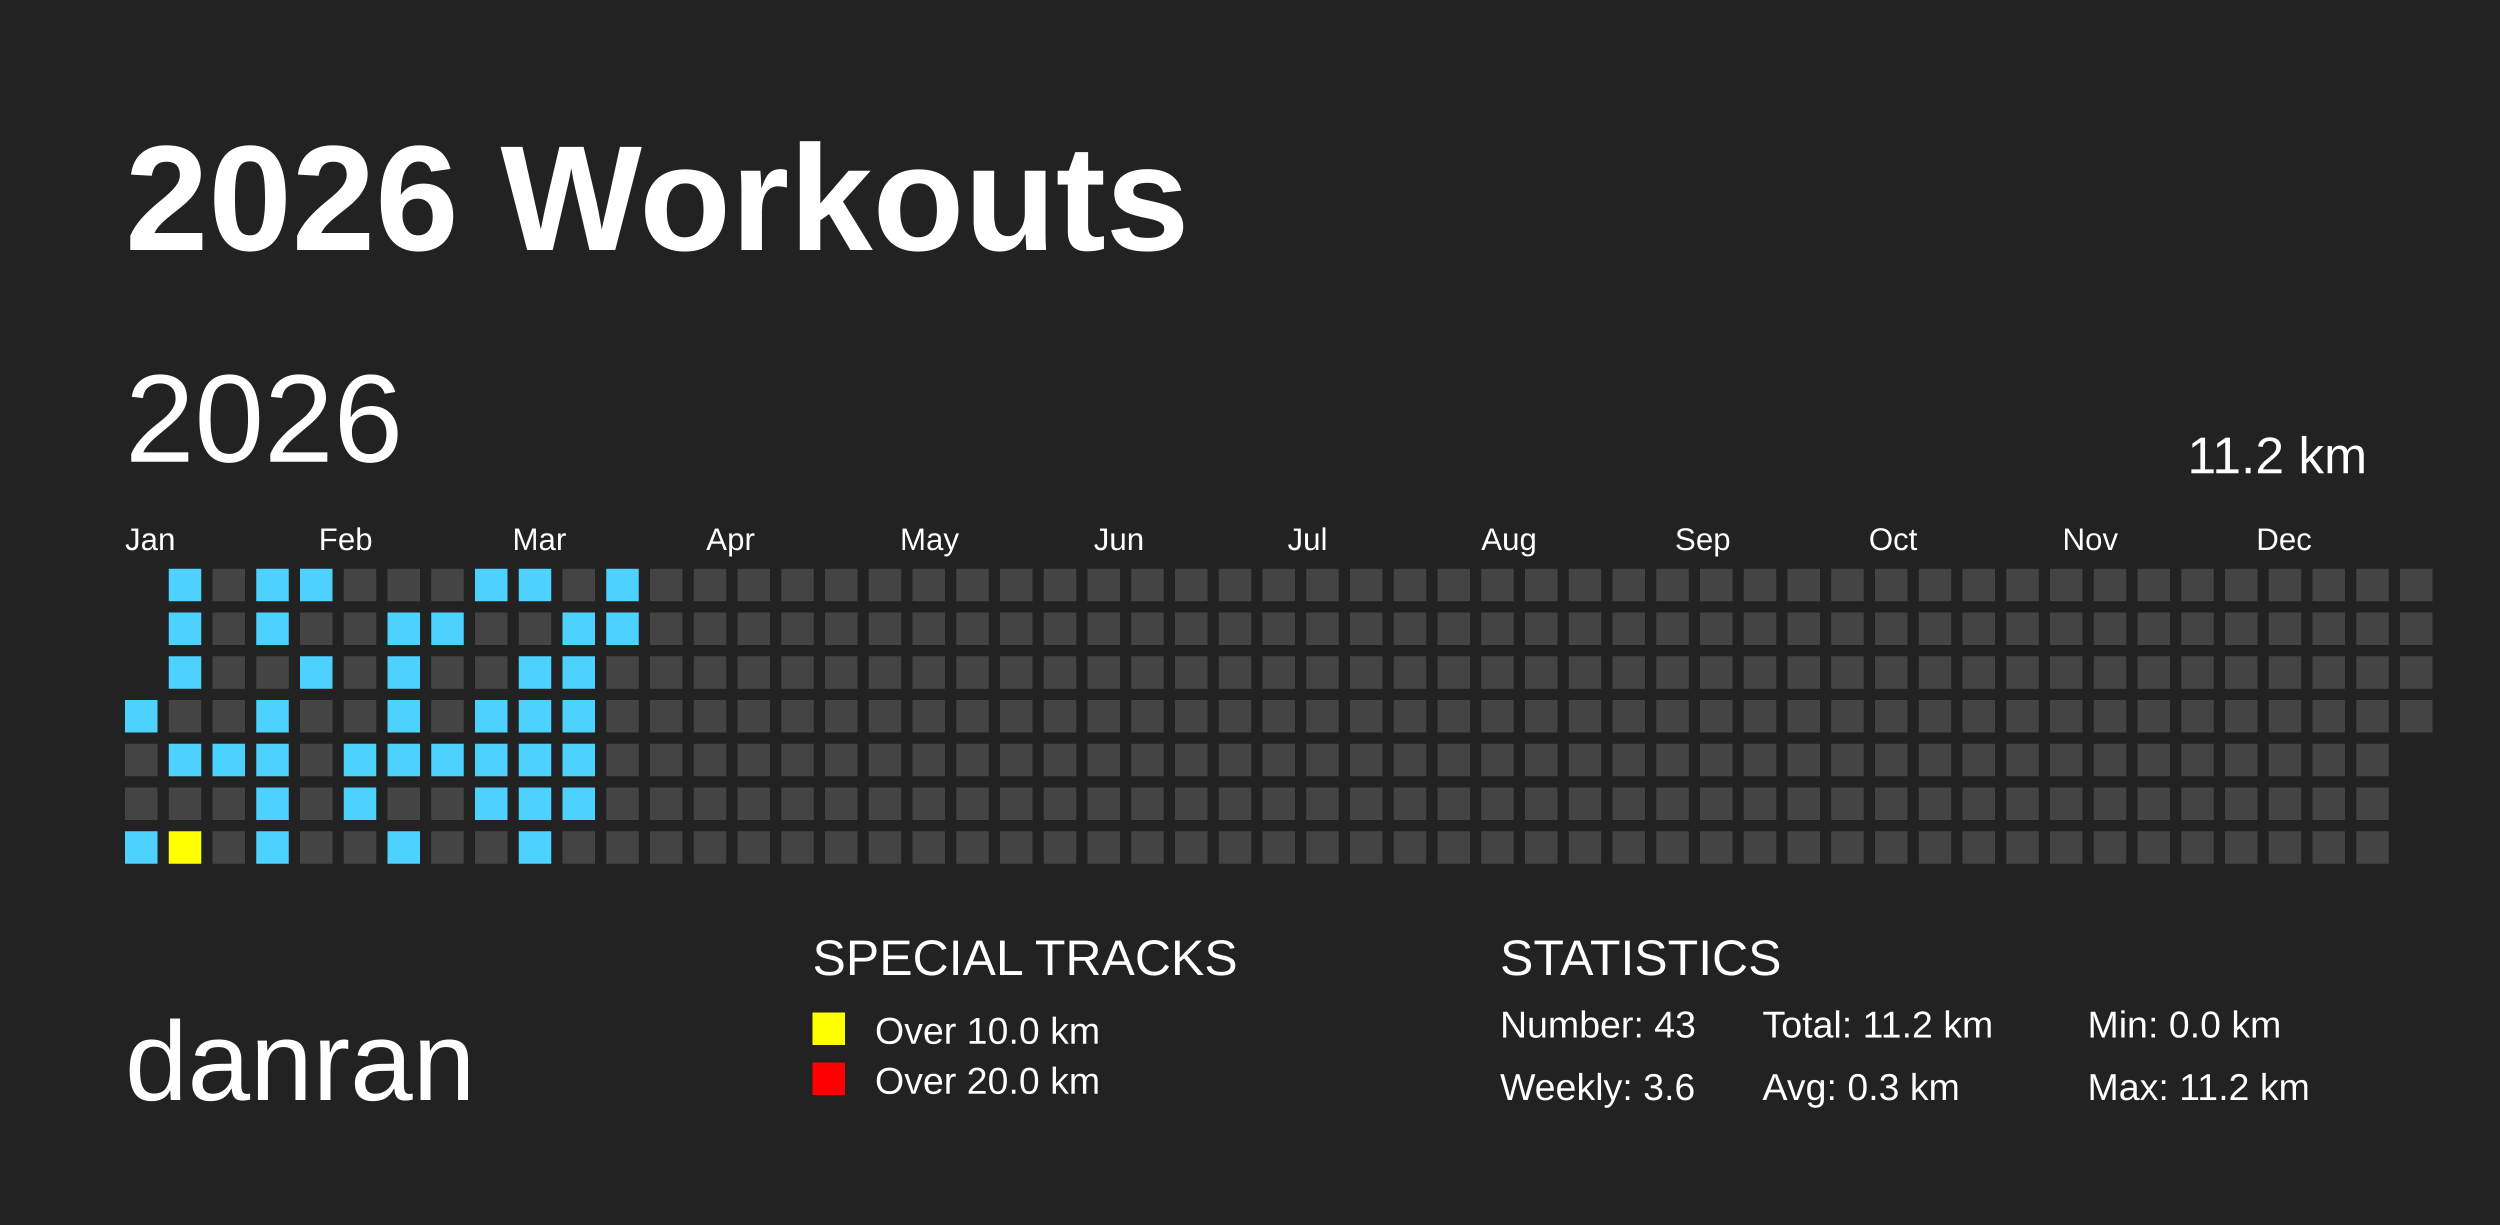
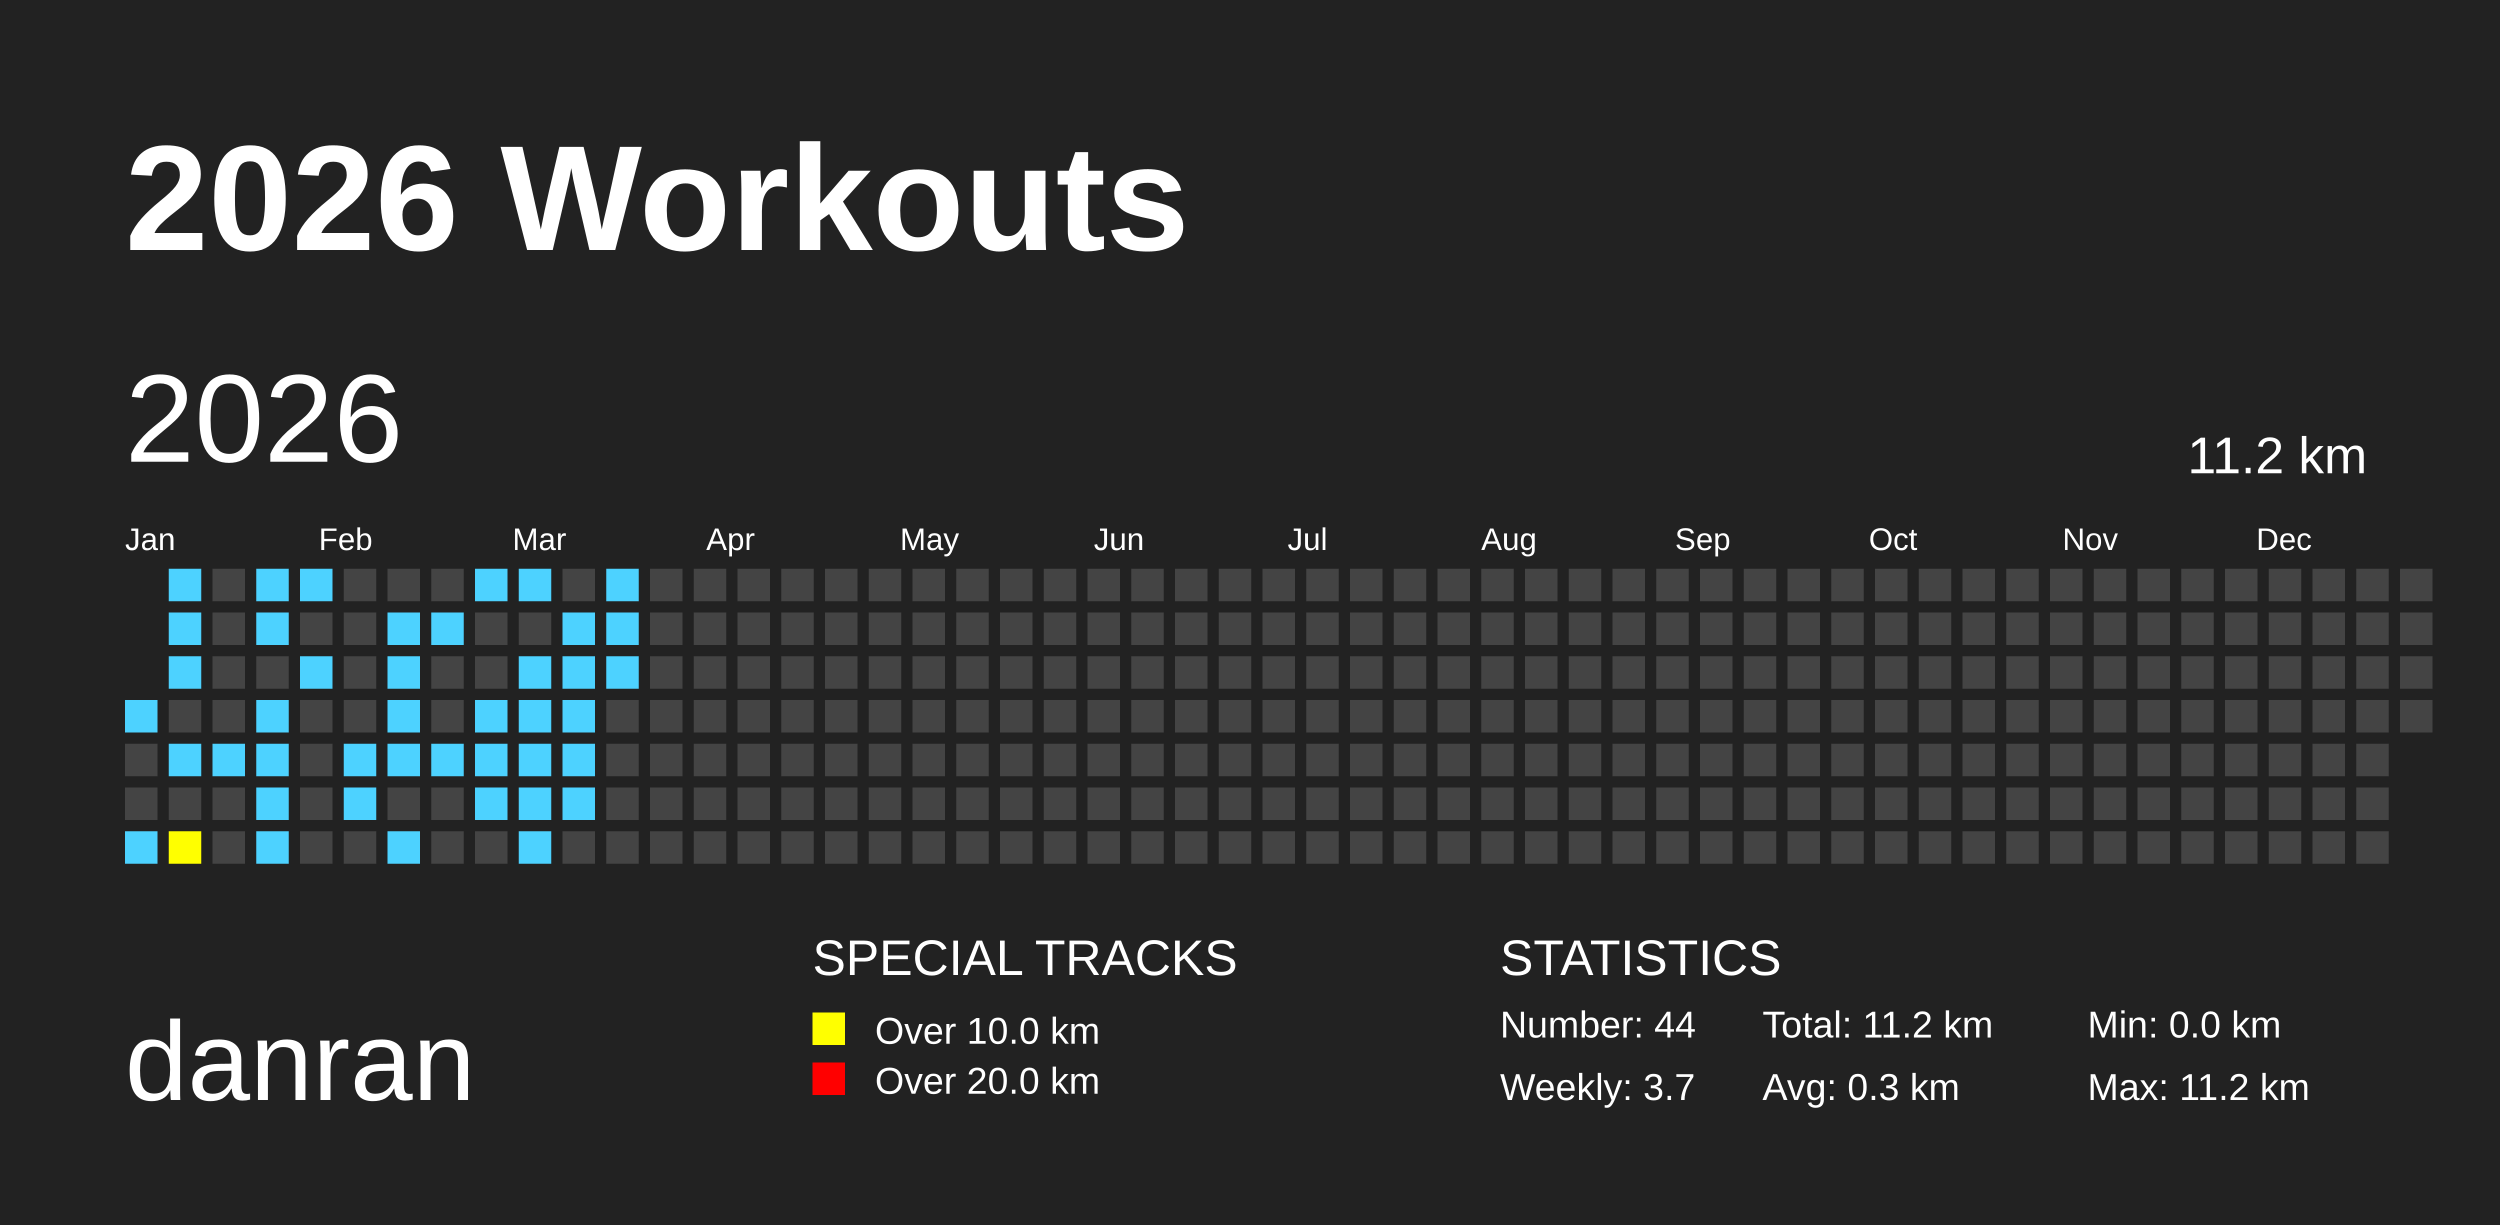
<svg xmlns="http://www.w3.org/2000/svg" baseProfile="full" height="98mm" version="1.1" viewBox="0,0,200,98" width="200mm">
  <defs />
  <rect fill="#222222" height="98" width="200" x="0" y="0" />
  <text fill="#FFFFFF" style="font-size:12px; font-family:Arial; font-weight:bold;" x="10" y="20">2026 Workouts</text>
  <text fill="#FFFFFF" style="font-size:9px; font-family:Arial" x="10" y="88">danran</text>
  <text fill="#FFFFFF" style="font-size:4px; font-family:Arial" x="65" y="78">SPECIAL TRACKS</text>
  <rect fill="yellow" height="2.6" width="2.6" x="65" y="81" />
  <text fill="#FFFFFF" style="font-size:3px; font-family:Arial" x="70" y="83.5">Over 10.0 km</text>
  <rect fill="red" height="2.6" width="2.6" x="65" y="85" />
  <text fill="#FFFFFF" style="font-size:3px; font-family:Arial" x="70" y="87.5">Over 20.0 km</text>
  <text fill="#FFFFFF" style="font-size:4px; font-family:Arial" x="120" y="78">STATISTICS</text>
-   <text fill="#FFFFFF" style="font-size:3px; font-family:Arial" x="120" y="83">Number: 43</text>
-   <text fill="#FFFFFF" style="font-size:3px; font-family:Arial" x="120" y="88">Weekly: 3.6</text>
+   <text fill="#FFFFFF" style="font-size:3px; font-family:Arial" x="120" y="83">Number: 44</text>
+   <text fill="#FFFFFF" style="font-size:3px; font-family:Arial" x="120" y="88">Weekly: 3.7</text>
  <text fill="#FFFFFF" style="font-size:3px; font-family:Arial" x="141" y="83">Total: 11.2 km</text>
  <text fill="#FFFFFF" style="font-size:3px; font-family:Arial" x="141" y="88">Avg: 0.3 km</text>
  <text fill="#FFFFFF" style="font-size:3px; font-family:Arial" x="167" y="83">Min: 0.0 km</text>
  <text fill="#FFFFFF" style="font-size:3px; font-family:Arial" x="167" y="88">Max: 11.2 km</text>
  <text dominant-baseline="hanging" fill="#FFFFFF" style="font-size:10.0px; font-family:Arial;" x="10" y="30">2026</text>
  <text dominant-baseline="hanging" fill="#FFFFFF" style="font-size:4.125px; font-family:Arial;" x="175" y="35">11.2 km</text>
  <text fill="#FFFFFF" style="font-size:2.5px; font-family:Arial" x="10.0" y="44">Jan</text>
  <text fill="#FFFFFF" style="font-size:2.5px; font-family:Arial" x="25.5" y="44">Feb</text>
  <text fill="#FFFFFF" style="font-size:2.5px; font-family:Arial" x="41.0" y="44">Mar</text>
  <text fill="#FFFFFF" style="font-size:2.5px; font-family:Arial" x="56.5" y="44">Apr</text>
  <text fill="#FFFFFF" style="font-size:2.5px; font-family:Arial" x="72.0" y="44">May</text>
  <text fill="#FFFFFF" style="font-size:2.5px; font-family:Arial" x="87.5" y="44">Jun</text>
  <text fill="#FFFFFF" style="font-size:2.5px; font-family:Arial" x="103.0" y="44">Jul</text>
  <text fill="#FFFFFF" style="font-size:2.5px; font-family:Arial" x="118.5" y="44">Aug</text>
  <text fill="#FFFFFF" style="font-size:2.5px; font-family:Arial" x="134.0" y="44">Sep</text>
  <text fill="#FFFFFF" style="font-size:2.5px; font-family:Arial" x="149.5" y="44">Oct</text>
  <text fill="#FFFFFF" style="font-size:2.5px; font-family:Arial" x="165.0" y="44">Nov</text>
  <text fill="#FFFFFF" style="font-size:2.5px; font-family:Arial" x="180.5" y="44">Dec</text>
  <rect fill="#4DD2FF" height="2.6" width="2.6" x="10.0" y="56.0" />
  <rect fill="#444444" height="2.6" width="2.6" x="10.0" y="59.5" />
  <rect fill="#444444" height="2.6" width="2.6" x="10.0" y="63.0" />
  <rect fill="#4DD2FF" height="2.6" width="2.6" x="10.0" y="66.5" />
  <rect fill="#4DD2FF" height="2.6" width="2.6" x="13.5" y="45.5" />
  <rect fill="#4DD2FF" height="2.6" width="2.6" x="13.5" y="49.0" />
  <rect fill="#4DD2FF" height="2.6" width="2.6" x="13.5" y="52.5" />
  <rect fill="#444444" height="2.6" width="2.6" x="13.5" y="56.0" />
  <rect fill="#4DD2FF" height="2.6" width="2.6" x="13.5" y="59.5" />
  <rect fill="#444444" height="2.6" width="2.6" x="13.5" y="63.0" />
  <rect fill="yellow" height="2.6" width="2.6" x="13.5" y="66.5" />
  <rect fill="#444444" height="2.6" width="2.6" x="17.0" y="45.5" />
  <rect fill="#444444" height="2.6" width="2.6" x="17.0" y="49.0" />
  <rect fill="#444444" height="2.6" width="2.6" x="17.0" y="52.5" />
  <rect fill="#444444" height="2.6" width="2.6" x="17.0" y="56.0" />
  <rect fill="#4DD2FF" height="2.6" width="2.6" x="17.0" y="59.5" />
  <rect fill="#444444" height="2.6" width="2.6" x="17.0" y="63.0" />
  <rect fill="#444444" height="2.6" width="2.6" x="17.0" y="66.5" />
  <rect fill="#4DD2FF" height="2.6" width="2.6" x="20.5" y="45.5" />
  <rect fill="#4DD2FF" height="2.6" width="2.6" x="20.5" y="49.0" />
  <rect fill="#444444" height="2.6" width="2.6" x="20.5" y="52.5" />
  <rect fill="#4DD2FF" height="2.6" width="2.6" x="20.5" y="56.0" />
  <rect fill="#4DD2FF" height="2.6" width="2.6" x="20.5" y="59.5" />
  <rect fill="#4DD2FF" height="2.6" width="2.6" x="20.5" y="63.0" />
  <rect fill="#4DD2FF" height="2.6" width="2.6" x="20.5" y="66.5" />
  <rect fill="#4DD2FF" height="2.6" width="2.6" x="24.0" y="45.5" />
  <rect fill="#444444" height="2.6" width="2.6" x="24.0" y="49.0" />
  <rect fill="#4DD2FF" height="2.6" width="2.6" x="24.0" y="52.5" />
  <rect fill="#444444" height="2.6" width="2.6" x="24.0" y="56.0" />
  <rect fill="#444444" height="2.6" width="2.6" x="24.0" y="59.5" />
  <rect fill="#444444" height="2.6" width="2.6" x="24.0" y="63.0" />
  <rect fill="#444444" height="2.6" width="2.6" x="24.0" y="66.5" />
  <rect fill="#444444" height="2.6" width="2.6" x="27.5" y="45.5" />
  <rect fill="#444444" height="2.6" width="2.6" x="27.5" y="49.0" />
  <rect fill="#444444" height="2.6" width="2.6" x="27.5" y="52.5" />
  <rect fill="#444444" height="2.6" width="2.6" x="27.5" y="56.0" />
  <rect fill="#4DD2FF" height="2.6" width="2.6" x="27.5" y="59.5" />
  <rect fill="#4DD2FF" height="2.6" width="2.6" x="27.5" y="63.0" />
  <rect fill="#444444" height="2.6" width="2.6" x="27.5" y="66.5" />
  <rect fill="#444444" height="2.6" width="2.6" x="31.0" y="45.5" />
  <rect fill="#4DD2FF" height="2.6" width="2.6" x="31.0" y="49.0" />
  <rect fill="#4DD2FF" height="2.6" width="2.6" x="31.0" y="52.5" />
  <rect fill="#4DD2FF" height="2.6" width="2.6" x="31.0" y="56.0" />
  <rect fill="#4DD2FF" height="2.6" width="2.6" x="31.0" y="59.5" />
  <rect fill="#444444" height="2.6" width="2.6" x="31.0" y="63.0" />
  <rect fill="#4DD2FF" height="2.6" width="2.6" x="31.0" y="66.5" />
  <rect fill="#444444" height="2.6" width="2.6" x="34.5" y="45.5" />
  <rect fill="#4DD2FF" height="2.6" width="2.6" x="34.5" y="49.0" />
  <rect fill="#444444" height="2.6" width="2.6" x="34.5" y="52.5" />
  <rect fill="#444444" height="2.6" width="2.6" x="34.5" y="56.0" />
  <rect fill="#4DD2FF" height="2.6" width="2.6" x="34.5" y="59.5" />
  <rect fill="#444444" height="2.6" width="2.6" x="34.5" y="63.0" />
  <rect fill="#444444" height="2.6" width="2.6" x="34.5" y="66.5" />
  <rect fill="#4DD2FF" height="2.6" width="2.6" x="38.0" y="45.5" />
  <rect fill="#444444" height="2.6" width="2.6" x="38.0" y="49.0" />
  <rect fill="#444444" height="2.6" width="2.6" x="38.0" y="52.5" />
  <rect fill="#4DD2FF" height="2.6" width="2.6" x="38.0" y="56.0" />
  <rect fill="#4DD2FF" height="2.6" width="2.6" x="38.0" y="59.5" />
  <rect fill="#4DD2FF" height="2.6" width="2.6" x="38.0" y="63.0" />
  <rect fill="#444444" height="2.6" width="2.6" x="38.0" y="66.5" />
  <rect fill="#4DD2FF" height="2.6" width="2.6" x="41.5" y="45.5" />
  <rect fill="#444444" height="2.6" width="2.6" x="41.5" y="49.0" />
  <rect fill="#4DD2FF" height="2.6" width="2.6" x="41.5" y="52.5" />
  <rect fill="#4DD2FF" height="2.6" width="2.6" x="41.5" y="56.0" />
  <rect fill="#4DD2FF" height="2.6" width="2.6" x="41.5" y="59.5" />
  <rect fill="#4DD2FF" height="2.6" width="2.6" x="41.5" y="63.0" />
  <rect fill="#4DD2FF" height="2.6" width="2.6" x="41.5" y="66.5" />
  <rect fill="#444444" height="2.6" width="2.6" x="45.0" y="45.5" />
  <rect fill="#4DD2FF" height="2.6" width="2.6" x="45.0" y="49.0" />
  <rect fill="#4DD2FF" height="2.6" width="2.6" x="45.0" y="52.5" />
  <rect fill="#4DD2FF" height="2.6" width="2.6" x="45.0" y="56.0" />
  <rect fill="#4DD2FF" height="2.6" width="2.6" x="45.0" y="59.5" />
  <rect fill="#4DD2FF" height="2.6" width="2.6" x="45.0" y="63.0" />
  <rect fill="#444444" height="2.6" width="2.6" x="45.0" y="66.5" />
  <rect fill="#4DD2FF" height="2.6" width="2.6" x="48.5" y="45.5" />
  <rect fill="#4DD2FF" height="2.6" width="2.6" x="48.5" y="49.0" />
-   <rect fill="#444444" height="2.6" width="2.6" x="48.5" y="52.5" />
+   <rect fill="#4DD2FF" height="2.6" width="2.6" x="48.5" y="52.5" />
  <rect fill="#444444" height="2.6" width="2.6" x="48.5" y="56.0" />
  <rect fill="#444444" height="2.6" width="2.6" x="48.5" y="59.5" />
  <rect fill="#444444" height="2.6" width="2.6" x="48.5" y="63.0" />
  <rect fill="#444444" height="2.6" width="2.6" x="48.5" y="66.5" />
  <rect fill="#444444" height="2.6" width="2.6" x="52.0" y="45.5" />
  <rect fill="#444444" height="2.6" width="2.6" x="52.0" y="49.0" />
  <rect fill="#444444" height="2.6" width="2.6" x="52.0" y="52.5" />
  <rect fill="#444444" height="2.6" width="2.6" x="52.0" y="56.0" />
  <rect fill="#444444" height="2.6" width="2.6" x="52.0" y="59.5" />
  <rect fill="#444444" height="2.6" width="2.6" x="52.0" y="63.0" />
  <rect fill="#444444" height="2.6" width="2.6" x="52.0" y="66.5" />
  <rect fill="#444444" height="2.6" width="2.6" x="55.5" y="45.5" />
  <rect fill="#444444" height="2.6" width="2.6" x="55.5" y="49.0" />
  <rect fill="#444444" height="2.6" width="2.6" x="55.5" y="52.5" />
  <rect fill="#444444" height="2.6" width="2.6" x="55.5" y="56.0" />
  <rect fill="#444444" height="2.6" width="2.6" x="55.5" y="59.5" />
  <rect fill="#444444" height="2.6" width="2.6" x="55.5" y="63.0" />
  <rect fill="#444444" height="2.6" width="2.6" x="55.5" y="66.5" />
  <rect fill="#444444" height="2.6" width="2.6" x="59.0" y="45.5" />
  <rect fill="#444444" height="2.6" width="2.6" x="59.0" y="49.0" />
  <rect fill="#444444" height="2.6" width="2.6" x="59.0" y="52.5" />
  <rect fill="#444444" height="2.6" width="2.6" x="59.0" y="56.0" />
  <rect fill="#444444" height="2.6" width="2.6" x="59.0" y="59.5" />
  <rect fill="#444444" height="2.6" width="2.6" x="59.0" y="63.0" />
  <rect fill="#444444" height="2.6" width="2.6" x="59.0" y="66.5" />
  <rect fill="#444444" height="2.6" width="2.6" x="62.5" y="45.5" />
  <rect fill="#444444" height="2.6" width="2.6" x="62.5" y="49.0" />
  <rect fill="#444444" height="2.6" width="2.6" x="62.5" y="52.5" />
  <rect fill="#444444" height="2.6" width="2.6" x="62.5" y="56.0" />
  <rect fill="#444444" height="2.6" width="2.6" x="62.5" y="59.5" />
  <rect fill="#444444" height="2.6" width="2.6" x="62.5" y="63.0" />
  <rect fill="#444444" height="2.6" width="2.6" x="62.5" y="66.5" />
  <rect fill="#444444" height="2.6" width="2.6" x="66.0" y="45.5" />
  <rect fill="#444444" height="2.6" width="2.6" x="66.0" y="49.0" />
  <rect fill="#444444" height="2.6" width="2.6" x="66.0" y="52.5" />
  <rect fill="#444444" height="2.6" width="2.6" x="66.0" y="56.0" />
  <rect fill="#444444" height="2.6" width="2.6" x="66.0" y="59.5" />
  <rect fill="#444444" height="2.6" width="2.6" x="66.0" y="63.0" />
  <rect fill="#444444" height="2.6" width="2.6" x="66.0" y="66.5" />
  <rect fill="#444444" height="2.6" width="2.6" x="69.5" y="45.5" />
  <rect fill="#444444" height="2.6" width="2.6" x="69.5" y="49.0" />
  <rect fill="#444444" height="2.6" width="2.6" x="69.5" y="52.5" />
  <rect fill="#444444" height="2.6" width="2.6" x="69.5" y="56.0" />
  <rect fill="#444444" height="2.6" width="2.6" x="69.5" y="59.5" />
  <rect fill="#444444" height="2.6" width="2.6" x="69.5" y="63.0" />
  <rect fill="#444444" height="2.6" width="2.6" x="69.5" y="66.5" />
  <rect fill="#444444" height="2.6" width="2.6" x="73.0" y="45.5" />
  <rect fill="#444444" height="2.6" width="2.6" x="73.0" y="49.0" />
  <rect fill="#444444" height="2.6" width="2.6" x="73.0" y="52.5" />
  <rect fill="#444444" height="2.6" width="2.6" x="73.0" y="56.0" />
  <rect fill="#444444" height="2.6" width="2.6" x="73.0" y="59.5" />
  <rect fill="#444444" height="2.6" width="2.6" x="73.0" y="63.0" />
  <rect fill="#444444" height="2.6" width="2.6" x="73.0" y="66.5" />
  <rect fill="#444444" height="2.6" width="2.6" x="76.5" y="45.5" />
  <rect fill="#444444" height="2.6" width="2.6" x="76.5" y="49.0" />
  <rect fill="#444444" height="2.6" width="2.6" x="76.5" y="52.5" />
  <rect fill="#444444" height="2.6" width="2.6" x="76.5" y="56.0" />
  <rect fill="#444444" height="2.6" width="2.6" x="76.5" y="59.5" />
  <rect fill="#444444" height="2.6" width="2.6" x="76.5" y="63.0" />
  <rect fill="#444444" height="2.6" width="2.6" x="76.5" y="66.5" />
  <rect fill="#444444" height="2.6" width="2.6" x="80.0" y="45.5" />
  <rect fill="#444444" height="2.6" width="2.6" x="80.0" y="49.0" />
  <rect fill="#444444" height="2.6" width="2.6" x="80.0" y="52.5" />
  <rect fill="#444444" height="2.6" width="2.6" x="80.0" y="56.0" />
  <rect fill="#444444" height="2.6" width="2.6" x="80.0" y="59.5" />
  <rect fill="#444444" height="2.6" width="2.6" x="80.0" y="63.0" />
  <rect fill="#444444" height="2.6" width="2.6" x="80.0" y="66.5" />
  <rect fill="#444444" height="2.6" width="2.6" x="83.5" y="45.5" />
  <rect fill="#444444" height="2.6" width="2.6" x="83.5" y="49.0" />
  <rect fill="#444444" height="2.6" width="2.6" x="83.5" y="52.5" />
  <rect fill="#444444" height="2.6" width="2.6" x="83.5" y="56.0" />
  <rect fill="#444444" height="2.6" width="2.6" x="83.5" y="59.5" />
  <rect fill="#444444" height="2.6" width="2.6" x="83.5" y="63.0" />
  <rect fill="#444444" height="2.6" width="2.6" x="83.5" y="66.5" />
  <rect fill="#444444" height="2.6" width="2.6" x="87.0" y="45.5" />
  <rect fill="#444444" height="2.6" width="2.6" x="87.0" y="49.0" />
  <rect fill="#444444" height="2.6" width="2.6" x="87.0" y="52.5" />
  <rect fill="#444444" height="2.6" width="2.6" x="87.0" y="56.0" />
  <rect fill="#444444" height="2.6" width="2.6" x="87.0" y="59.5" />
  <rect fill="#444444" height="2.6" width="2.6" x="87.0" y="63.0" />
  <rect fill="#444444" height="2.6" width="2.6" x="87.0" y="66.5" />
  <rect fill="#444444" height="2.6" width="2.6" x="90.5" y="45.5" />
  <rect fill="#444444" height="2.6" width="2.6" x="90.5" y="49.0" />
  <rect fill="#444444" height="2.6" width="2.6" x="90.5" y="52.5" />
  <rect fill="#444444" height="2.6" width="2.6" x="90.5" y="56.0" />
  <rect fill="#444444" height="2.6" width="2.6" x="90.5" y="59.5" />
  <rect fill="#444444" height="2.6" width="2.6" x="90.5" y="63.0" />
  <rect fill="#444444" height="2.6" width="2.6" x="90.5" y="66.5" />
  <rect fill="#444444" height="2.6" width="2.6" x="94.0" y="45.5" />
  <rect fill="#444444" height="2.6" width="2.6" x="94.0" y="49.0" />
  <rect fill="#444444" height="2.6" width="2.6" x="94.0" y="52.5" />
  <rect fill="#444444" height="2.6" width="2.6" x="94.0" y="56.0" />
  <rect fill="#444444" height="2.6" width="2.6" x="94.0" y="59.5" />
  <rect fill="#444444" height="2.6" width="2.6" x="94.0" y="63.0" />
  <rect fill="#444444" height="2.6" width="2.6" x="94.0" y="66.5" />
  <rect fill="#444444" height="2.6" width="2.6" x="97.5" y="45.5" />
  <rect fill="#444444" height="2.6" width="2.6" x="97.5" y="49.0" />
  <rect fill="#444444" height="2.6" width="2.6" x="97.5" y="52.5" />
  <rect fill="#444444" height="2.6" width="2.6" x="97.5" y="56.0" />
  <rect fill="#444444" height="2.6" width="2.6" x="97.5" y="59.5" />
  <rect fill="#444444" height="2.6" width="2.6" x="97.5" y="63.0" />
  <rect fill="#444444" height="2.6" width="2.6" x="97.5" y="66.5" />
  <rect fill="#444444" height="2.6" width="2.6" x="101.0" y="45.5" />
  <rect fill="#444444" height="2.6" width="2.6" x="101.0" y="49.0" />
  <rect fill="#444444" height="2.6" width="2.6" x="101.0" y="52.5" />
  <rect fill="#444444" height="2.6" width="2.6" x="101.0" y="56.0" />
  <rect fill="#444444" height="2.6" width="2.6" x="101.0" y="59.5" />
  <rect fill="#444444" height="2.6" width="2.6" x="101.0" y="63.0" />
  <rect fill="#444444" height="2.6" width="2.6" x="101.0" y="66.5" />
  <rect fill="#444444" height="2.6" width="2.6" x="104.5" y="45.5" />
  <rect fill="#444444" height="2.6" width="2.6" x="104.5" y="49.0" />
  <rect fill="#444444" height="2.6" width="2.6" x="104.5" y="52.5" />
  <rect fill="#444444" height="2.6" width="2.6" x="104.5" y="56.0" />
  <rect fill="#444444" height="2.6" width="2.6" x="104.5" y="59.5" />
  <rect fill="#444444" height="2.6" width="2.6" x="104.5" y="63.0" />
  <rect fill="#444444" height="2.6" width="2.6" x="104.5" y="66.5" />
  <rect fill="#444444" height="2.6" width="2.6" x="108.0" y="45.5" />
  <rect fill="#444444" height="2.6" width="2.6" x="108.0" y="49.0" />
  <rect fill="#444444" height="2.6" width="2.6" x="108.0" y="52.5" />
  <rect fill="#444444" height="2.6" width="2.6" x="108.0" y="56.0" />
  <rect fill="#444444" height="2.6" width="2.6" x="108.0" y="59.5" />
  <rect fill="#444444" height="2.6" width="2.6" x="108.0" y="63.0" />
  <rect fill="#444444" height="2.6" width="2.6" x="108.0" y="66.5" />
  <rect fill="#444444" height="2.6" width="2.6" x="111.5" y="45.5" />
  <rect fill="#444444" height="2.6" width="2.6" x="111.5" y="49.0" />
  <rect fill="#444444" height="2.6" width="2.6" x="111.5" y="52.5" />
  <rect fill="#444444" height="2.6" width="2.6" x="111.5" y="56.0" />
  <rect fill="#444444" height="2.6" width="2.6" x="111.5" y="59.5" />
  <rect fill="#444444" height="2.6" width="2.6" x="111.5" y="63.0" />
  <rect fill="#444444" height="2.6" width="2.6" x="111.5" y="66.5" />
  <rect fill="#444444" height="2.6" width="2.6" x="115.0" y="45.5" />
  <rect fill="#444444" height="2.6" width="2.6" x="115.0" y="49.0" />
  <rect fill="#444444" height="2.6" width="2.6" x="115.0" y="52.5" />
  <rect fill="#444444" height="2.6" width="2.6" x="115.0" y="56.0" />
  <rect fill="#444444" height="2.6" width="2.6" x="115.0" y="59.5" />
  <rect fill="#444444" height="2.6" width="2.6" x="115.0" y="63.0" />
  <rect fill="#444444" height="2.6" width="2.6" x="115.0" y="66.5" />
  <rect fill="#444444" height="2.6" width="2.6" x="118.5" y="45.5" />
  <rect fill="#444444" height="2.6" width="2.6" x="118.5" y="49.0" />
  <rect fill="#444444" height="2.6" width="2.6" x="118.5" y="52.5" />
  <rect fill="#444444" height="2.6" width="2.6" x="118.5" y="56.0" />
  <rect fill="#444444" height="2.6" width="2.6" x="118.5" y="59.5" />
  <rect fill="#444444" height="2.6" width="2.6" x="118.5" y="63.0" />
  <rect fill="#444444" height="2.6" width="2.6" x="118.5" y="66.5" />
  <rect fill="#444444" height="2.6" width="2.6" x="122.0" y="45.5" />
  <rect fill="#444444" height="2.6" width="2.6" x="122.0" y="49.0" />
  <rect fill="#444444" height="2.6" width="2.6" x="122.0" y="52.5" />
  <rect fill="#444444" height="2.6" width="2.6" x="122.0" y="56.0" />
  <rect fill="#444444" height="2.6" width="2.6" x="122.0" y="59.5" />
  <rect fill="#444444" height="2.6" width="2.6" x="122.0" y="63.0" />
  <rect fill="#444444" height="2.6" width="2.6" x="122.0" y="66.5" />
  <rect fill="#444444" height="2.6" width="2.6" x="125.5" y="45.5" />
  <rect fill="#444444" height="2.6" width="2.6" x="125.5" y="49.0" />
  <rect fill="#444444" height="2.6" width="2.6" x="125.5" y="52.5" />
  <rect fill="#444444" height="2.6" width="2.6" x="125.5" y="56.0" />
  <rect fill="#444444" height="2.6" width="2.6" x="125.5" y="59.5" />
  <rect fill="#444444" height="2.6" width="2.6" x="125.5" y="63.0" />
  <rect fill="#444444" height="2.6" width="2.6" x="125.5" y="66.5" />
  <rect fill="#444444" height="2.6" width="2.6" x="129.0" y="45.5" />
  <rect fill="#444444" height="2.6" width="2.6" x="129.0" y="49.0" />
  <rect fill="#444444" height="2.6" width="2.6" x="129.0" y="52.5" />
  <rect fill="#444444" height="2.6" width="2.6" x="129.0" y="56.0" />
  <rect fill="#444444" height="2.6" width="2.6" x="129.0" y="59.5" />
  <rect fill="#444444" height="2.6" width="2.6" x="129.0" y="63.0" />
  <rect fill="#444444" height="2.6" width="2.6" x="129.0" y="66.5" />
  <rect fill="#444444" height="2.6" width="2.6" x="132.5" y="45.5" />
  <rect fill="#444444" height="2.6" width="2.6" x="132.5" y="49.0" />
  <rect fill="#444444" height="2.6" width="2.6" x="132.5" y="52.5" />
  <rect fill="#444444" height="2.6" width="2.6" x="132.5" y="56.0" />
  <rect fill="#444444" height="2.6" width="2.6" x="132.5" y="59.5" />
  <rect fill="#444444" height="2.6" width="2.6" x="132.5" y="63.0" />
  <rect fill="#444444" height="2.6" width="2.6" x="132.5" y="66.5" />
  <rect fill="#444444" height="2.6" width="2.6" x="136.0" y="45.5" />
  <rect fill="#444444" height="2.6" width="2.6" x="136.0" y="49.0" />
  <rect fill="#444444" height="2.6" width="2.6" x="136.0" y="52.5" />
  <rect fill="#444444" height="2.6" width="2.6" x="136.0" y="56.0" />
  <rect fill="#444444" height="2.6" width="2.6" x="136.0" y="59.5" />
  <rect fill="#444444" height="2.6" width="2.6" x="136.0" y="63.0" />
  <rect fill="#444444" height="2.6" width="2.6" x="136.0" y="66.5" />
  <rect fill="#444444" height="2.6" width="2.6" x="139.5" y="45.5" />
  <rect fill="#444444" height="2.6" width="2.6" x="139.5" y="49.0" />
  <rect fill="#444444" height="2.6" width="2.6" x="139.5" y="52.5" />
  <rect fill="#444444" height="2.6" width="2.6" x="139.5" y="56.0" />
  <rect fill="#444444" height="2.6" width="2.6" x="139.5" y="59.5" />
  <rect fill="#444444" height="2.6" width="2.6" x="139.5" y="63.0" />
  <rect fill="#444444" height="2.6" width="2.6" x="139.5" y="66.5" />
  <rect fill="#444444" height="2.6" width="2.6" x="143.0" y="45.5" />
  <rect fill="#444444" height="2.6" width="2.6" x="143.0" y="49.0" />
  <rect fill="#444444" height="2.6" width="2.6" x="143.0" y="52.5" />
  <rect fill="#444444" height="2.6" width="2.6" x="143.0" y="56.0" />
  <rect fill="#444444" height="2.6" width="2.6" x="143.0" y="59.5" />
  <rect fill="#444444" height="2.6" width="2.6" x="143.0" y="63.0" />
  <rect fill="#444444" height="2.6" width="2.6" x="143.0" y="66.5" />
  <rect fill="#444444" height="2.6" width="2.6" x="146.5" y="45.5" />
  <rect fill="#444444" height="2.6" width="2.6" x="146.5" y="49.0" />
  <rect fill="#444444" height="2.6" width="2.6" x="146.5" y="52.5" />
  <rect fill="#444444" height="2.6" width="2.6" x="146.5" y="56.0" />
  <rect fill="#444444" height="2.6" width="2.6" x="146.5" y="59.5" />
  <rect fill="#444444" height="2.6" width="2.6" x="146.5" y="63.0" />
  <rect fill="#444444" height="2.6" width="2.6" x="146.5" y="66.5" />
  <rect fill="#444444" height="2.6" width="2.6" x="150.0" y="45.5" />
  <rect fill="#444444" height="2.6" width="2.6" x="150.0" y="49.0" />
  <rect fill="#444444" height="2.6" width="2.6" x="150.0" y="52.5" />
  <rect fill="#444444" height="2.6" width="2.6" x="150.0" y="56.0" />
  <rect fill="#444444" height="2.6" width="2.6" x="150.0" y="59.5" />
  <rect fill="#444444" height="2.6" width="2.6" x="150.0" y="63.0" />
  <rect fill="#444444" height="2.6" width="2.6" x="150.0" y="66.5" />
  <rect fill="#444444" height="2.6" width="2.6" x="153.5" y="45.5" />
  <rect fill="#444444" height="2.6" width="2.6" x="153.5" y="49.0" />
  <rect fill="#444444" height="2.6" width="2.6" x="153.5" y="52.5" />
  <rect fill="#444444" height="2.6" width="2.6" x="153.5" y="56.0" />
  <rect fill="#444444" height="2.6" width="2.6" x="153.5" y="59.5" />
  <rect fill="#444444" height="2.6" width="2.6" x="153.5" y="63.0" />
  <rect fill="#444444" height="2.6" width="2.6" x="153.5" y="66.5" />
  <rect fill="#444444" height="2.6" width="2.6" x="157.0" y="45.5" />
  <rect fill="#444444" height="2.6" width="2.6" x="157.0" y="49.0" />
  <rect fill="#444444" height="2.6" width="2.6" x="157.0" y="52.5" />
  <rect fill="#444444" height="2.6" width="2.6" x="157.0" y="56.0" />
  <rect fill="#444444" height="2.6" width="2.6" x="157.0" y="59.5" />
  <rect fill="#444444" height="2.6" width="2.6" x="157.0" y="63.0" />
  <rect fill="#444444" height="2.6" width="2.6" x="157.0" y="66.5" />
  <rect fill="#444444" height="2.6" width="2.6" x="160.5" y="45.5" />
  <rect fill="#444444" height="2.6" width="2.6" x="160.5" y="49.0" />
  <rect fill="#444444" height="2.6" width="2.6" x="160.5" y="52.5" />
  <rect fill="#444444" height="2.6" width="2.6" x="160.5" y="56.0" />
  <rect fill="#444444" height="2.6" width="2.6" x="160.5" y="59.5" />
  <rect fill="#444444" height="2.6" width="2.6" x="160.5" y="63.0" />
  <rect fill="#444444" height="2.6" width="2.6" x="160.5" y="66.5" />
  <rect fill="#444444" height="2.6" width="2.6" x="164.0" y="45.5" />
  <rect fill="#444444" height="2.6" width="2.6" x="164.0" y="49.0" />
  <rect fill="#444444" height="2.6" width="2.6" x="164.0" y="52.5" />
  <rect fill="#444444" height="2.6" width="2.6" x="164.0" y="56.0" />
  <rect fill="#444444" height="2.6" width="2.6" x="164.0" y="59.5" />
  <rect fill="#444444" height="2.6" width="2.6" x="164.0" y="63.0" />
  <rect fill="#444444" height="2.6" width="2.6" x="164.0" y="66.5" />
  <rect fill="#444444" height="2.6" width="2.6" x="167.5" y="45.5" />
  <rect fill="#444444" height="2.6" width="2.6" x="167.5" y="49.0" />
  <rect fill="#444444" height="2.6" width="2.6" x="167.5" y="52.5" />
  <rect fill="#444444" height="2.6" width="2.6" x="167.5" y="56.0" />
  <rect fill="#444444" height="2.6" width="2.6" x="167.5" y="59.5" />
  <rect fill="#444444" height="2.6" width="2.6" x="167.5" y="63.0" />
  <rect fill="#444444" height="2.6" width="2.6" x="167.5" y="66.5" />
  <rect fill="#444444" height="2.6" width="2.6" x="171.0" y="45.5" />
  <rect fill="#444444" height="2.6" width="2.6" x="171.0" y="49.0" />
  <rect fill="#444444" height="2.6" width="2.6" x="171.0" y="52.5" />
  <rect fill="#444444" height="2.6" width="2.6" x="171.0" y="56.0" />
  <rect fill="#444444" height="2.6" width="2.6" x="171.0" y="59.5" />
  <rect fill="#444444" height="2.6" width="2.6" x="171.0" y="63.0" />
  <rect fill="#444444" height="2.6" width="2.6" x="171.0" y="66.5" />
  <rect fill="#444444" height="2.6" width="2.6" x="174.5" y="45.5" />
  <rect fill="#444444" height="2.6" width="2.6" x="174.5" y="49.0" />
  <rect fill="#444444" height="2.6" width="2.6" x="174.5" y="52.5" />
  <rect fill="#444444" height="2.6" width="2.6" x="174.5" y="56.0" />
  <rect fill="#444444" height="2.6" width="2.6" x="174.5" y="59.5" />
  <rect fill="#444444" height="2.6" width="2.6" x="174.5" y="63.0" />
  <rect fill="#444444" height="2.6" width="2.6" x="174.5" y="66.5" />
  <rect fill="#444444" height="2.6" width="2.6" x="178.0" y="45.5" />
  <rect fill="#444444" height="2.6" width="2.6" x="178.0" y="49.0" />
  <rect fill="#444444" height="2.6" width="2.6" x="178.0" y="52.5" />
  <rect fill="#444444" height="2.6" width="2.6" x="178.0" y="56.0" />
  <rect fill="#444444" height="2.6" width="2.6" x="178.0" y="59.5" />
  <rect fill="#444444" height="2.6" width="2.6" x="178.0" y="63.0" />
  <rect fill="#444444" height="2.6" width="2.6" x="178.0" y="66.5" />
  <rect fill="#444444" height="2.6" width="2.6" x="181.5" y="45.5" />
  <rect fill="#444444" height="2.6" width="2.6" x="181.5" y="49.0" />
  <rect fill="#444444" height="2.6" width="2.6" x="181.5" y="52.5" />
  <rect fill="#444444" height="2.6" width="2.6" x="181.5" y="56.0" />
  <rect fill="#444444" height="2.6" width="2.6" x="181.5" y="59.5" />
  <rect fill="#444444" height="2.6" width="2.6" x="181.5" y="63.0" />
  <rect fill="#444444" height="2.6" width="2.6" x="181.5" y="66.5" />
  <rect fill="#444444" height="2.6" width="2.6" x="185.0" y="45.5" />
  <rect fill="#444444" height="2.6" width="2.6" x="185.0" y="49.0" />
  <rect fill="#444444" height="2.6" width="2.6" x="185.0" y="52.5" />
  <rect fill="#444444" height="2.6" width="2.6" x="185.0" y="56.0" />
  <rect fill="#444444" height="2.6" width="2.6" x="185.0" y="59.5" />
  <rect fill="#444444" height="2.6" width="2.6" x="185.0" y="63.0" />
  <rect fill="#444444" height="2.6" width="2.6" x="185.0" y="66.5" />
  <rect fill="#444444" height="2.6" width="2.6" x="188.5" y="45.5" />
  <rect fill="#444444" height="2.6" width="2.6" x="188.5" y="49.0" />
  <rect fill="#444444" height="2.6" width="2.6" x="188.5" y="52.5" />
  <rect fill="#444444" height="2.6" width="2.6" x="188.5" y="56.0" />
  <rect fill="#444444" height="2.6" width="2.6" x="188.5" y="59.5" />
  <rect fill="#444444" height="2.6" width="2.6" x="188.5" y="63.0" />
  <rect fill="#444444" height="2.6" width="2.6" x="188.5" y="66.5" />
  <rect fill="#444444" height="2.6" width="2.6" x="192.0" y="45.5" />
  <rect fill="#444444" height="2.6" width="2.6" x="192.0" y="49.0" />
  <rect fill="#444444" height="2.6" width="2.6" x="192.0" y="52.5" />
  <rect fill="#444444" height="2.6" width="2.6" x="192.0" y="56.0" />
</svg>
